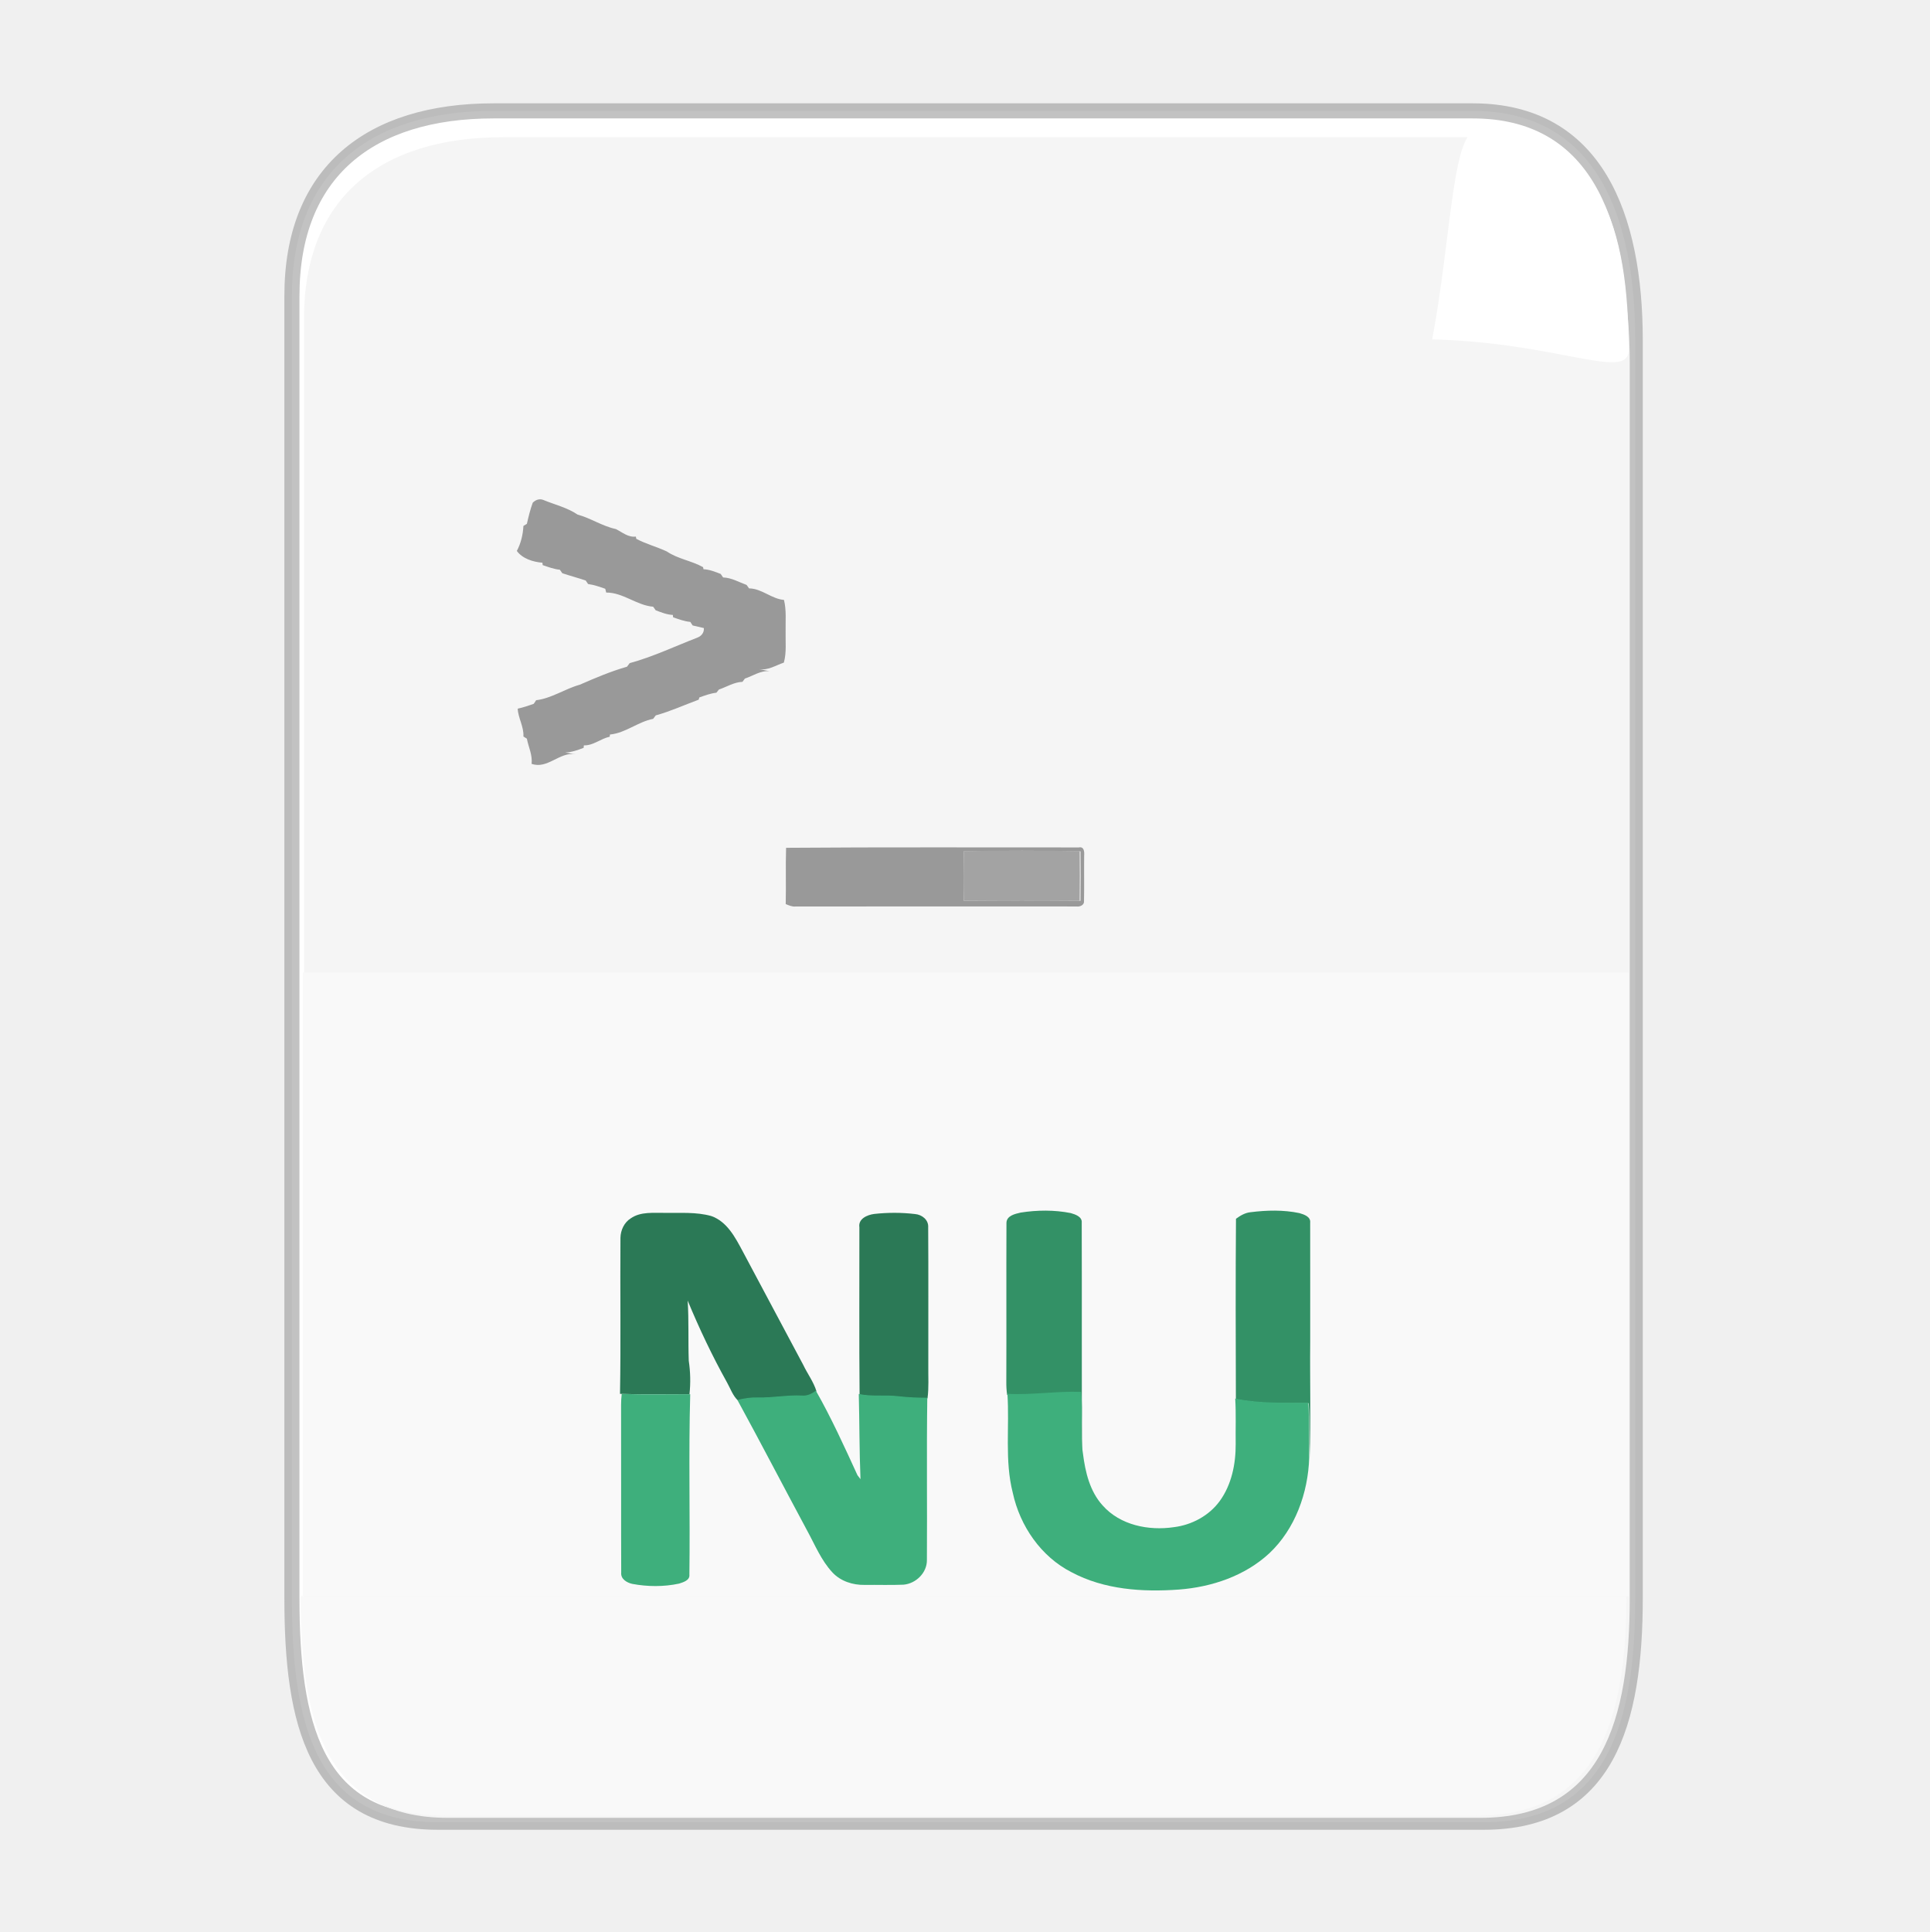
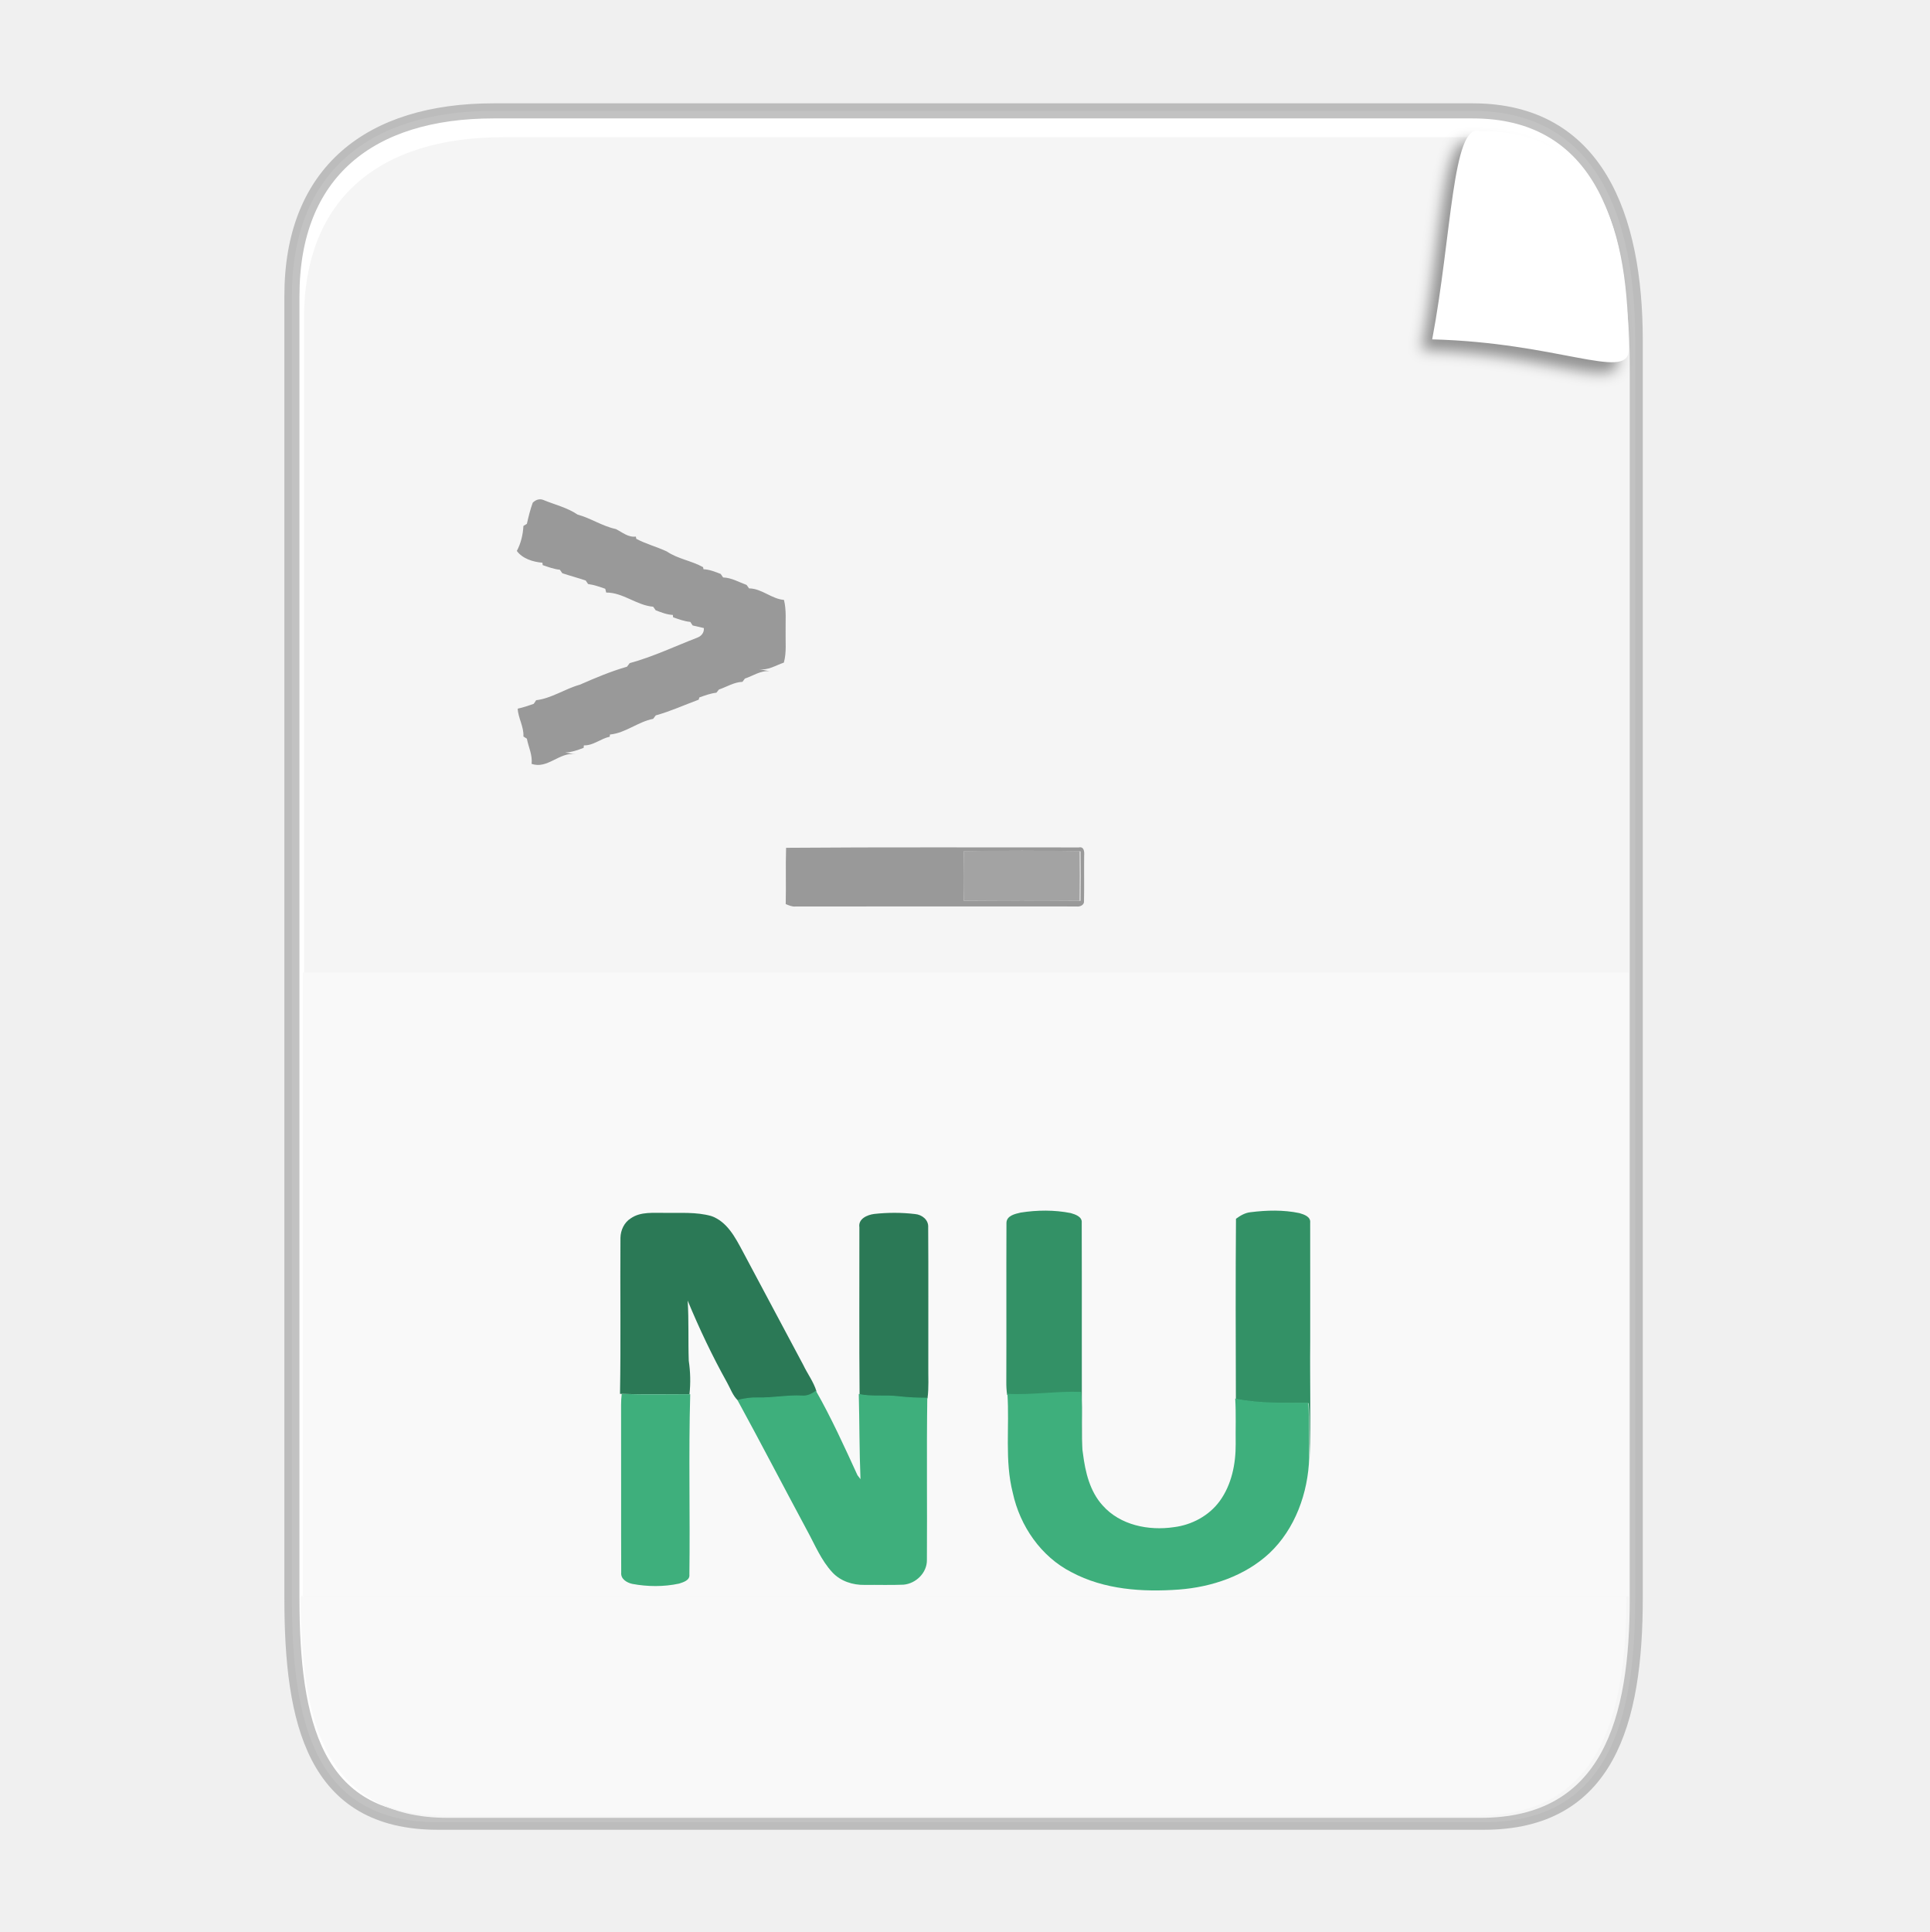
<svg xmlns="http://www.w3.org/2000/svg" width="1758" height="1760" xml:space="preserve" overflow="hidden">
  <defs>
-     <clipPath id="clip0">
+     <filter id="fx0" x="-10%" y="-10%" width="120%" height="120%" filterUnits="userSpaceOnUse" primitiveUnits="userSpaceOnUse">
+       <feComponentTransfer color-interpolation-filters="sRGB">
+         <feFuncR type="discrete" tableValues="0 0" />
+         <feFuncG type="discrete" tableValues="0 0" />
+         <feFuncB type="discrete" tableValues="0 0" />
+         <feFuncA type="linear" slope="0.4" intercept="0" />
+       </feComponentTransfer>
+       <feGaussianBlur stdDeviation="6.111 6.111" />
+     </filter>
+     <clipPath id="clip1">
      <rect x="2476" y="313" width="1758" height="1760" />
    </clipPath>
  </defs>
-   <g clip-path="url(#clip0)" transform="translate(-2476 -313)">
+   <g clip-path="url(#clip1)" transform="translate(-2476 -313)">
    <rect x="2476" y="313" width="1758" height="1760" fill="#FFFFFF" fill-opacity="0" />
    <path d="M2742 582.43C2742 469.777 2813.02 414 2925.69 414L3817.86 414C3930.53 414 3966 510.402 3966 623.056L3966 1769.02C3966 1881.68 3940.69 1973 3828.02 1973L2874.9 1973C2762.23 1973 2742 1881.68 2742 1769.02L2742 582.43Z" stroke="#999999" stroke-width="13.75" stroke-miterlimit="8" stroke-opacity="0.6" fill="#FFFFFF" fill-rule="evenodd" />
    <path d="M2753 603.405C2753 492.775 2823.09 438 2934.29 438L3814.8 438C3925.99 438 3961 532.671 3961 643.301L3961 1768.69C3961 1879.32 3936.02 1969 3824.82 1969L2884.16 1969C2772.97 1969 2753 1879.32 2753 1768.69L2753 603.405Z" fill="#F5F5F5" fill-rule="evenodd" />
    <path d="M2750 1767 3958 1767C3958 1877.46 3933.02 1967 3821.82 1967L2881.16 1967C2769.97 1967 2750 1877.46 2750 1767Z" fill="#F9F9F9" fill-rule="evenodd" />
    <rect x="2752" y="1199" width="1208" height="568" fill="#F9F9F9" />
+     <g filter="url(#fx0)" transform="translate(3751 422)">
+       <g>
+         <path d="M43.065 210.67C18.301 217.565 17.895 115.316 0 20.841 113.894 17.908 176.891-16.567 179 9.986 179 120.82 154.064 210.67 43.065 210.67Z" fill="#FFFFFF" fill-rule="evenodd" transform="matrix(1 0 0 -1 20.2771 230.723)" />
+       </g>
+     </g>
    <path d="M43.065 210.67C18.301 217.565 17.895 115.316 0 20.841 113.894 17.908 176.891-16.567 179 9.986 179 120.82 154.064 210.67 43.065 210.67Z" fill="#FFFFFF" fill-rule="evenodd" transform="matrix(1 0 0 -1 3781 643)" />
    <path d="M2961.4 770.997C2963.88 768.402 2967.59 766.976 2971.07 768.442 2981.58 772.78 2992.73 775.335 3002.3 781.773 3014.36 785.06 3024.89 792.37 3037.15 794.945 3043.01 797.877 3048.39 802.71 3055.41 801.818 3055.49 802.314 3055.65 803.344 3055.75 803.838 3064.66 808.612 3074.51 811.089 3083.6 815.367 3093.67 822.221 3106.02 823.746 3116.63 829.668 3116.73 830.144 3116.93 831.074 3117.03 831.55 3122.51 831.788 3127.62 833.907 3132.67 835.829 3133.22 836.641 3134.33 838.245 3134.89 839.038 3142.56 839.296 3149.27 843.297 3156.3 845.871 3156.86 846.644 3157.99 848.209 3158.55 849.001 3170.17 849.12 3179.03 858.628 3190.34 859.5 3192.66 868.848 3191.69 878.536 3191.84 888.063 3191.63 897.59 3192.82 907.296 3190.24 916.626 3182.75 919.141 3175.64 924.014 3167.4 922.529 3170.71 923.123 3174.02 923.757 3177.32 924.47 3169.12 923.618 3162.23 928.689 3154.76 931.145 3154.18 931.898 3153.06 933.383 3152.51 934.136 3144.8 934.414 3138.18 938.731 3131.07 941.148 3130.5 941.861 3129.34 943.327 3128.77 944.04 3123.4 944.635 3118.31 946.556 3113.24 948.338 3113.1 948.854 3112.78 949.883 3112.62 950.399 3099.57 955.192 3086.95 960.995 3073.52 964.7 3072.92 965.492 3071.73 967.057 3071.14 967.85 3057.21 970.563 3045.98 980.784 3031.8 982.131 3031.74 982.646 3031.6 983.656 3031.52 984.151 3023.32 985.855 3016.6 992.293 3008 992.015 3007.97 992.57 3007.85 993.679 3007.81 994.254 3002.38 996.353 2996.88 998.294 2991.01 998.512 2994.12 999.166 2997.29 999.463 3000.44 1000.06 2985.92 997.64 2974.87 1014.06 2960.34 1008.81 2961.36 1000.79 2957.51 993.58 2956.07 985.915 2955.28 985.419 2953.73 984.429 2952.93 983.934 2953.45 975.019 2948.1 967.097 2947.73 958.579 2952.7 957.489 2957.54 955.885 2962.33 954.162 2962.88 953.33 2963.97 951.686 2964.53 950.874 2978.6 949.19 2990.78 940.495 3004.36 936.731 3018.41 930.571 3032.57 924.588 3047.35 920.33 3047.95 919.518 3049.13 917.933 3049.72 917.121 3071.04 911.278 3091.01 901.75 3111.54 893.806 3115.3 892.282 3117.66 889.271 3117.36 885.151 3113.93 884.418 3110.55 883.506 3107.12 882.774 3106.58 881.962 3105.53 880.357 3104.99 879.545 3099.57 879.05 3094.44 877.108 3089.33 875.346 3089.27 874.811 3089.15 873.721 3089.09 873.187 3083.6 872.969 3078.47 870.849 3073.42 868.928 3072.85 868.115 3071.73 866.512 3071.16 865.7 3056.1 864.492 3043.68 852.665 3028.37 852.804 3028.07 851.636 3027.79 850.487 3027.5 849.357 3022.39 847.575 3017.26 845.752 3011.87 845.039 3011.32 844.248 3010.23 842.623 3009.67 841.811 3002.62 839.453 2995.41 837.552 2988.35 835.175 2987.8 834.383 2986.71 832.818 2986.15 832.026 2980.73 831.471 2975.6 829.549 2970.49 827.807 2970.43 827.252 2970.31 826.163 2970.25 825.628 2961.81 824.954 2952.06 821.943 2946.93 814.891 2950.67 807.899 2952.52 800.036 2952.93 792.152 2953.73 791.657 2955.31 790.686 2956.09 790.191 2957.57 783.733 2959.13 777.236 2961.4 770.997Z" fill="#999999" fill-rule="evenodd" />
    <path d="M3192.27 1085.33C3281.15 1084.63 3370.09 1085.07 3458.99 1084.99 3463.77 1083.96 3464.15 1088.86 3463.87 1092.28 3463.71 1106.17 3464.01 1120.09 3463.73 1133.99 3464.07 1137.48 3459.92 1139.23 3456.97 1138.77 3371.69 1138.85 3286.4 1138.63 3201.13 1138.79 3197.84 1139.15 3194.85 1137.82 3191.94 1136.57 3192.33 1119.47 3191.74 1102.4 3192.27 1085.33M3354.13 1088.52C3353.91 1103.53 3353.85 1118.56 3354.15 1133.59 3389.6 1133.89 3425.07 1133.89 3460.52 1133.61 3460.71 1118.58 3460.69 1103.55 3460.54 1088.52 3425.09 1087.89 3389.58 1087.85 3354.13 1088.52Z" fill="#999999" fill-rule="evenodd" />
    <path d="M3354.11 1088.34C3389.33 1087.67 3424.6 1087.71 3459.82 1088.34 3459.97 1103.44 3459.99 1118.54 3459.8 1133.64 3424.58 1133.92 3389.35 1133.92 3354.13 1133.62 3353.84 1118.52 3353.9 1103.42 3354.11 1088.34Z" fill="#A3A3A3" fill-rule="evenodd" />
    <path d="M3406.01 1417.63C3421.05 1415.27 3436.64 1415.11 3451.63 1418.08 3455.84 1419.29 3462.24 1421.39 3461.66 1426.95 3461.88 1497.23 3461.55 1567.58 3461.94 1637.85 3459.04 1619.37 3462.27 1600.56 3460.21 1582 3438 1581.12 3415.94 1584.95 3393.7 1583.74 3393.09 1579.74 3392.91 1575.7 3392.94 1571.7 3393.13 1523.41 3392.85 1475.13 3393.07 1426.87 3393.33 1420.36 3400.96 1418.82 3406.01 1417.63Z" fill="#339166" fill-rule="evenodd" />
    <path d="M3602.21 1423.28C3606.18 1420.35 3610.57 1417.76 3615.59 1417.28 3630.3 1415.44 3645.43 1415.05 3660 1418.11 3664.19 1419.32 3670.47 1421.35 3669.82 1426.89 3669.92 1463.15 3669.8 1499.4 3669.84 1535.68 3669.48 1570.73 3670.59 1605.82 3669.29 1640.85 3668.36 1624.35 3669.64 1607.83 3668.5 1591.34 3646.34 1591.24 3623.94 1592.14 3602.11 1587.61 3601.96 1532.82 3601.78 1478.05 3602.21 1423.28Z" fill="#339166" fill-rule="evenodd" />
    <path d="M3050.71 1422.9C3059.86 1416.51 3071.6 1418.09 3082.16 1417.89 3096.09 1418.11 3110.38 1416.96 3123.99 1420.74 3138.56 1425.81 3145.97 1440.31 3152.79 1453.02 3171.09 1487.53 3189.61 1521.95 3207.94 1556.46 3211.75 1564.5 3217.36 1571.84 3219.94 1580.38 3216.27 1583.25 3211.93 1585.27 3207.17 1584.79 3193.85 1584.14 3180.7 1586.86 3167.4 1586.52 3160.98 1586.32 3154.6 1587.19 3148.41 1588.85 3143.65 1584.32 3141.57 1577.94 3138.44 1572.36 3125 1548.26 3113.16 1523.27 3102.59 1497.79 3103.76 1516.05 3102.95 1534.36 3103.59 1552.62 3105.09 1562.68 3105.35 1572.93 3104.24 1583.05 3083.58 1583.01 3062.92 1583.51 3042.28 1582.81L3040.94 1582.76C3041.79 1535.37 3040.98 1487.94 3041.35 1440.57 3041.51 1433.68 3044.74 1426.62 3050.71 1422.9Z" fill="#2B7956" fill-rule="evenodd" />
    <path d="M3259.06 1431.03C3257.84 1423.29 3266.23 1419.71 3272.45 1418.89 3284.83 1417.51 3297.45 1417.49 3309.82 1418.97 3316.04 1419.49 3322.2 1424.22 3321.75 1431.03 3322.04 1473.13 3321.79 1515.28 3321.86 1557.39 3321.71 1567.22 3322.47 1577.09 3321.13 1586.85 3312.56 1586.81 3304.03 1586.52 3295.55 1585.53 3283.47 1583.98 3271.21 1586.02 3259.24 1583.46 3258.77 1532.64 3259.14 1481.83 3259.06 1431.03Z" fill="#2B7956" fill-rule="evenodd" />
    <path d="M3206.63 1584.3C3211.38 1584.77 3215.71 1582.74 3219.38 1579.85 3233.56 1604.72 3245.38 1630.87 3257.31 1656.87 3258.01 1657.76 3259.38 1659.56 3260.07 1660.48 3259 1634.63 3259.18 1608.74 3258.51 1582.88 3270.58 1585.47 3282.96 1583.39 3295.14 1584.97 3303.69 1585.97 3312.31 1586.27 3320.94 1586.31 3320.23 1635.49 3320.92 1684.69 3320.58 1733.88 3320.88 1745.68 3310.58 1755.69 3299.16 1756.61 3287.39 1757.1 3275.59 1756.67 3263.83 1756.81 3253.08 1757.01 3241.97 1753.47 3234.51 1745.46 3224.15 1734.35 3218.45 1719.99 3211.21 1706.85 3190.01 1667.41 3169.38 1627.66 3147.94 1588.37 3154.12 1586.7 3160.49 1585.83 3166.91 1586.03 3180.19 1586.37 3193.32 1583.63 3206.63 1584.3Z" fill="#3EAF7C" fill-rule="evenodd" />
    <path d="M3393.94 1582.74C3416.38 1583.96 3438.63 1580.11 3461.05 1580.98 3463.12 1599.67 3459.87 1618.58 3462.78 1637.19 3464.9 1654.04 3469.03 1671.58 3480.73 1684.43 3496.7 1702.49 3522.7 1707.6 3545.6 1704.21 3561.84 1702.21 3577.58 1693.87 3587.39 1680.44 3598.21 1665.55 3602.04 1646.69 3601.94 1628.49 3601.74 1614.68 3602.37 1600.86 3601.52 1587.07 3623.43 1591.64 3645.92 1590.75 3668.14 1590.85 3669.29 1607.47 3668.01 1624.13 3668.94 1640.78 3667.95 1672.89 3656.17 1705.86 3632.53 1728.06 3610.21 1748.71 3579.99 1758.78 3550.22 1761.04 3517.05 1763.44 3482.21 1761.2 3452.31 1745.22 3424.63 1731.13 3405.38 1703.22 3398.83 1672.91 3391.29 1643.42 3395.97 1612.76 3393.94 1582.74Z" fill="#3EAF7C" fill-rule="evenodd" />
    <path d="M3042.5 1582.85C3063.29 1583.55 3084.11 1583.05 3104.92 1583.09 3103.36 1637.81 3104.88 1692.66 3104.16 1747.42 3104.72 1752.65 3098.73 1754.31 3094.79 1755.62 3080.75 1758.62 3066.09 1758.5 3052.01 1755.86 3047.07 1754.73 3041.46 1751.38 3042.04 1745.59 3041.84 1694.7 3042.06 1643.81 3041.92 1592.91 3041.92 1589.53 3042.12 1586.18 3042.5 1582.85Z" fill="#3EAF7C" fill-rule="evenodd" />
  </g>
</svg>
